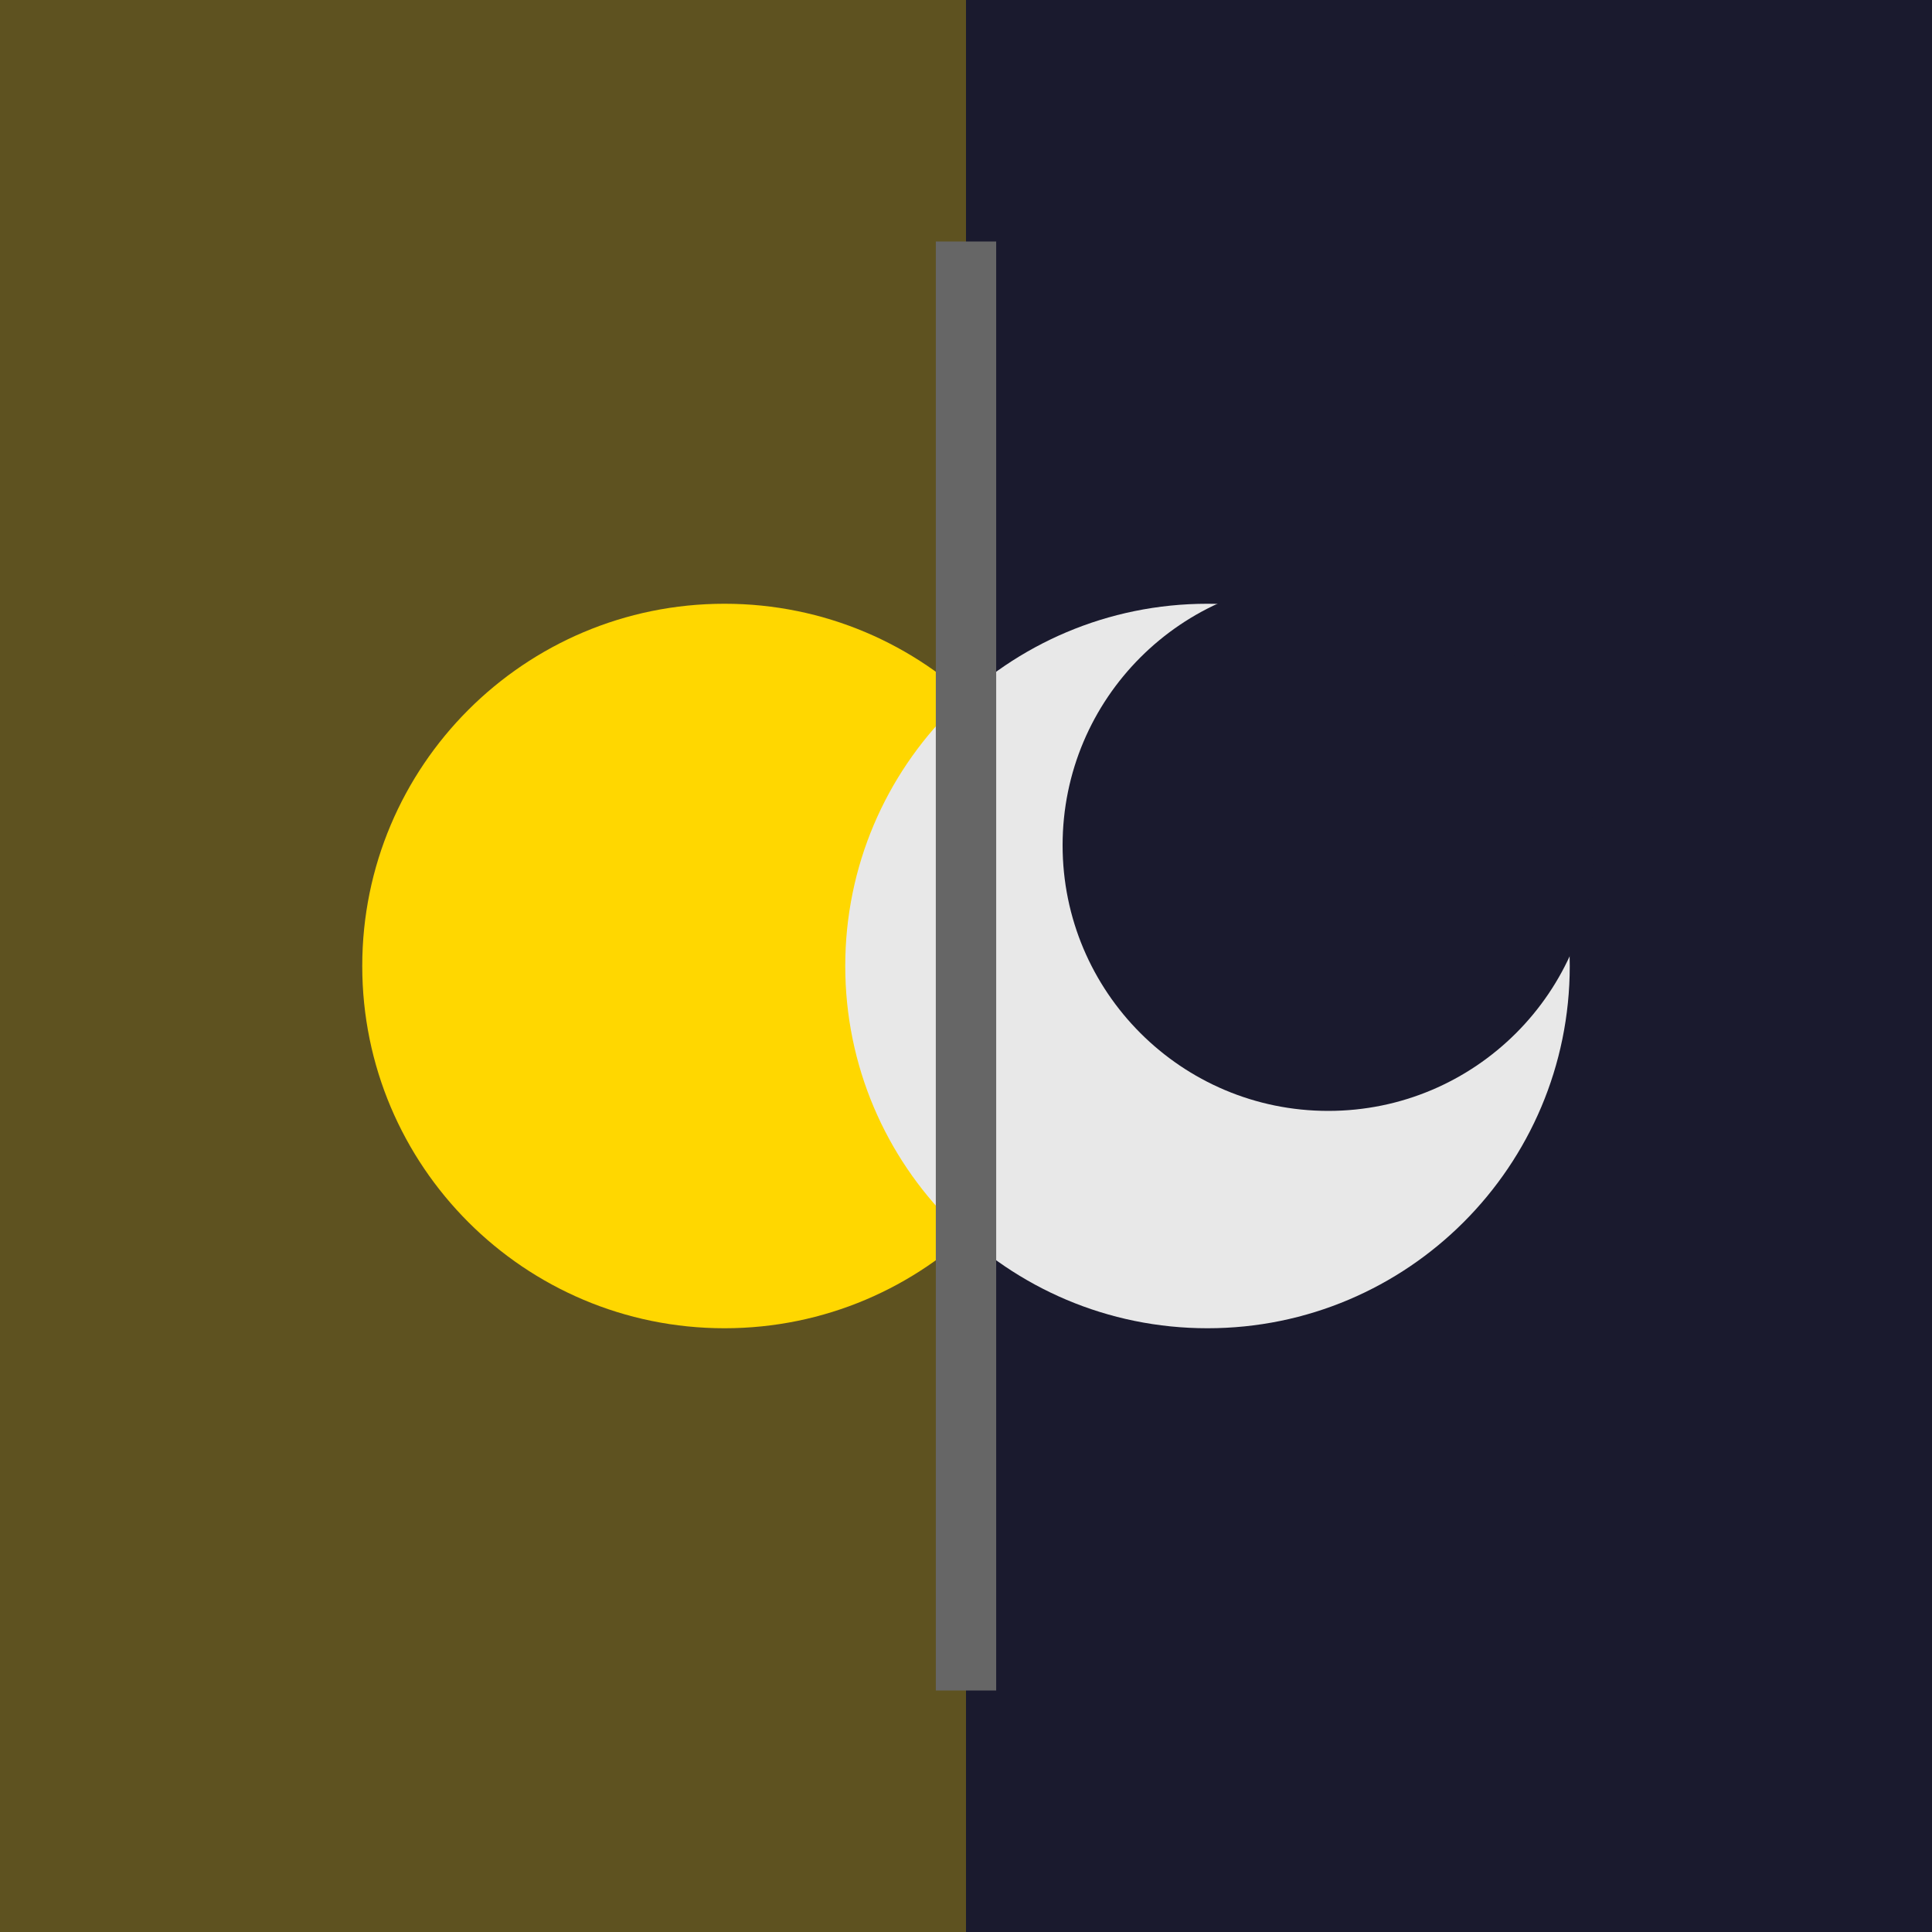
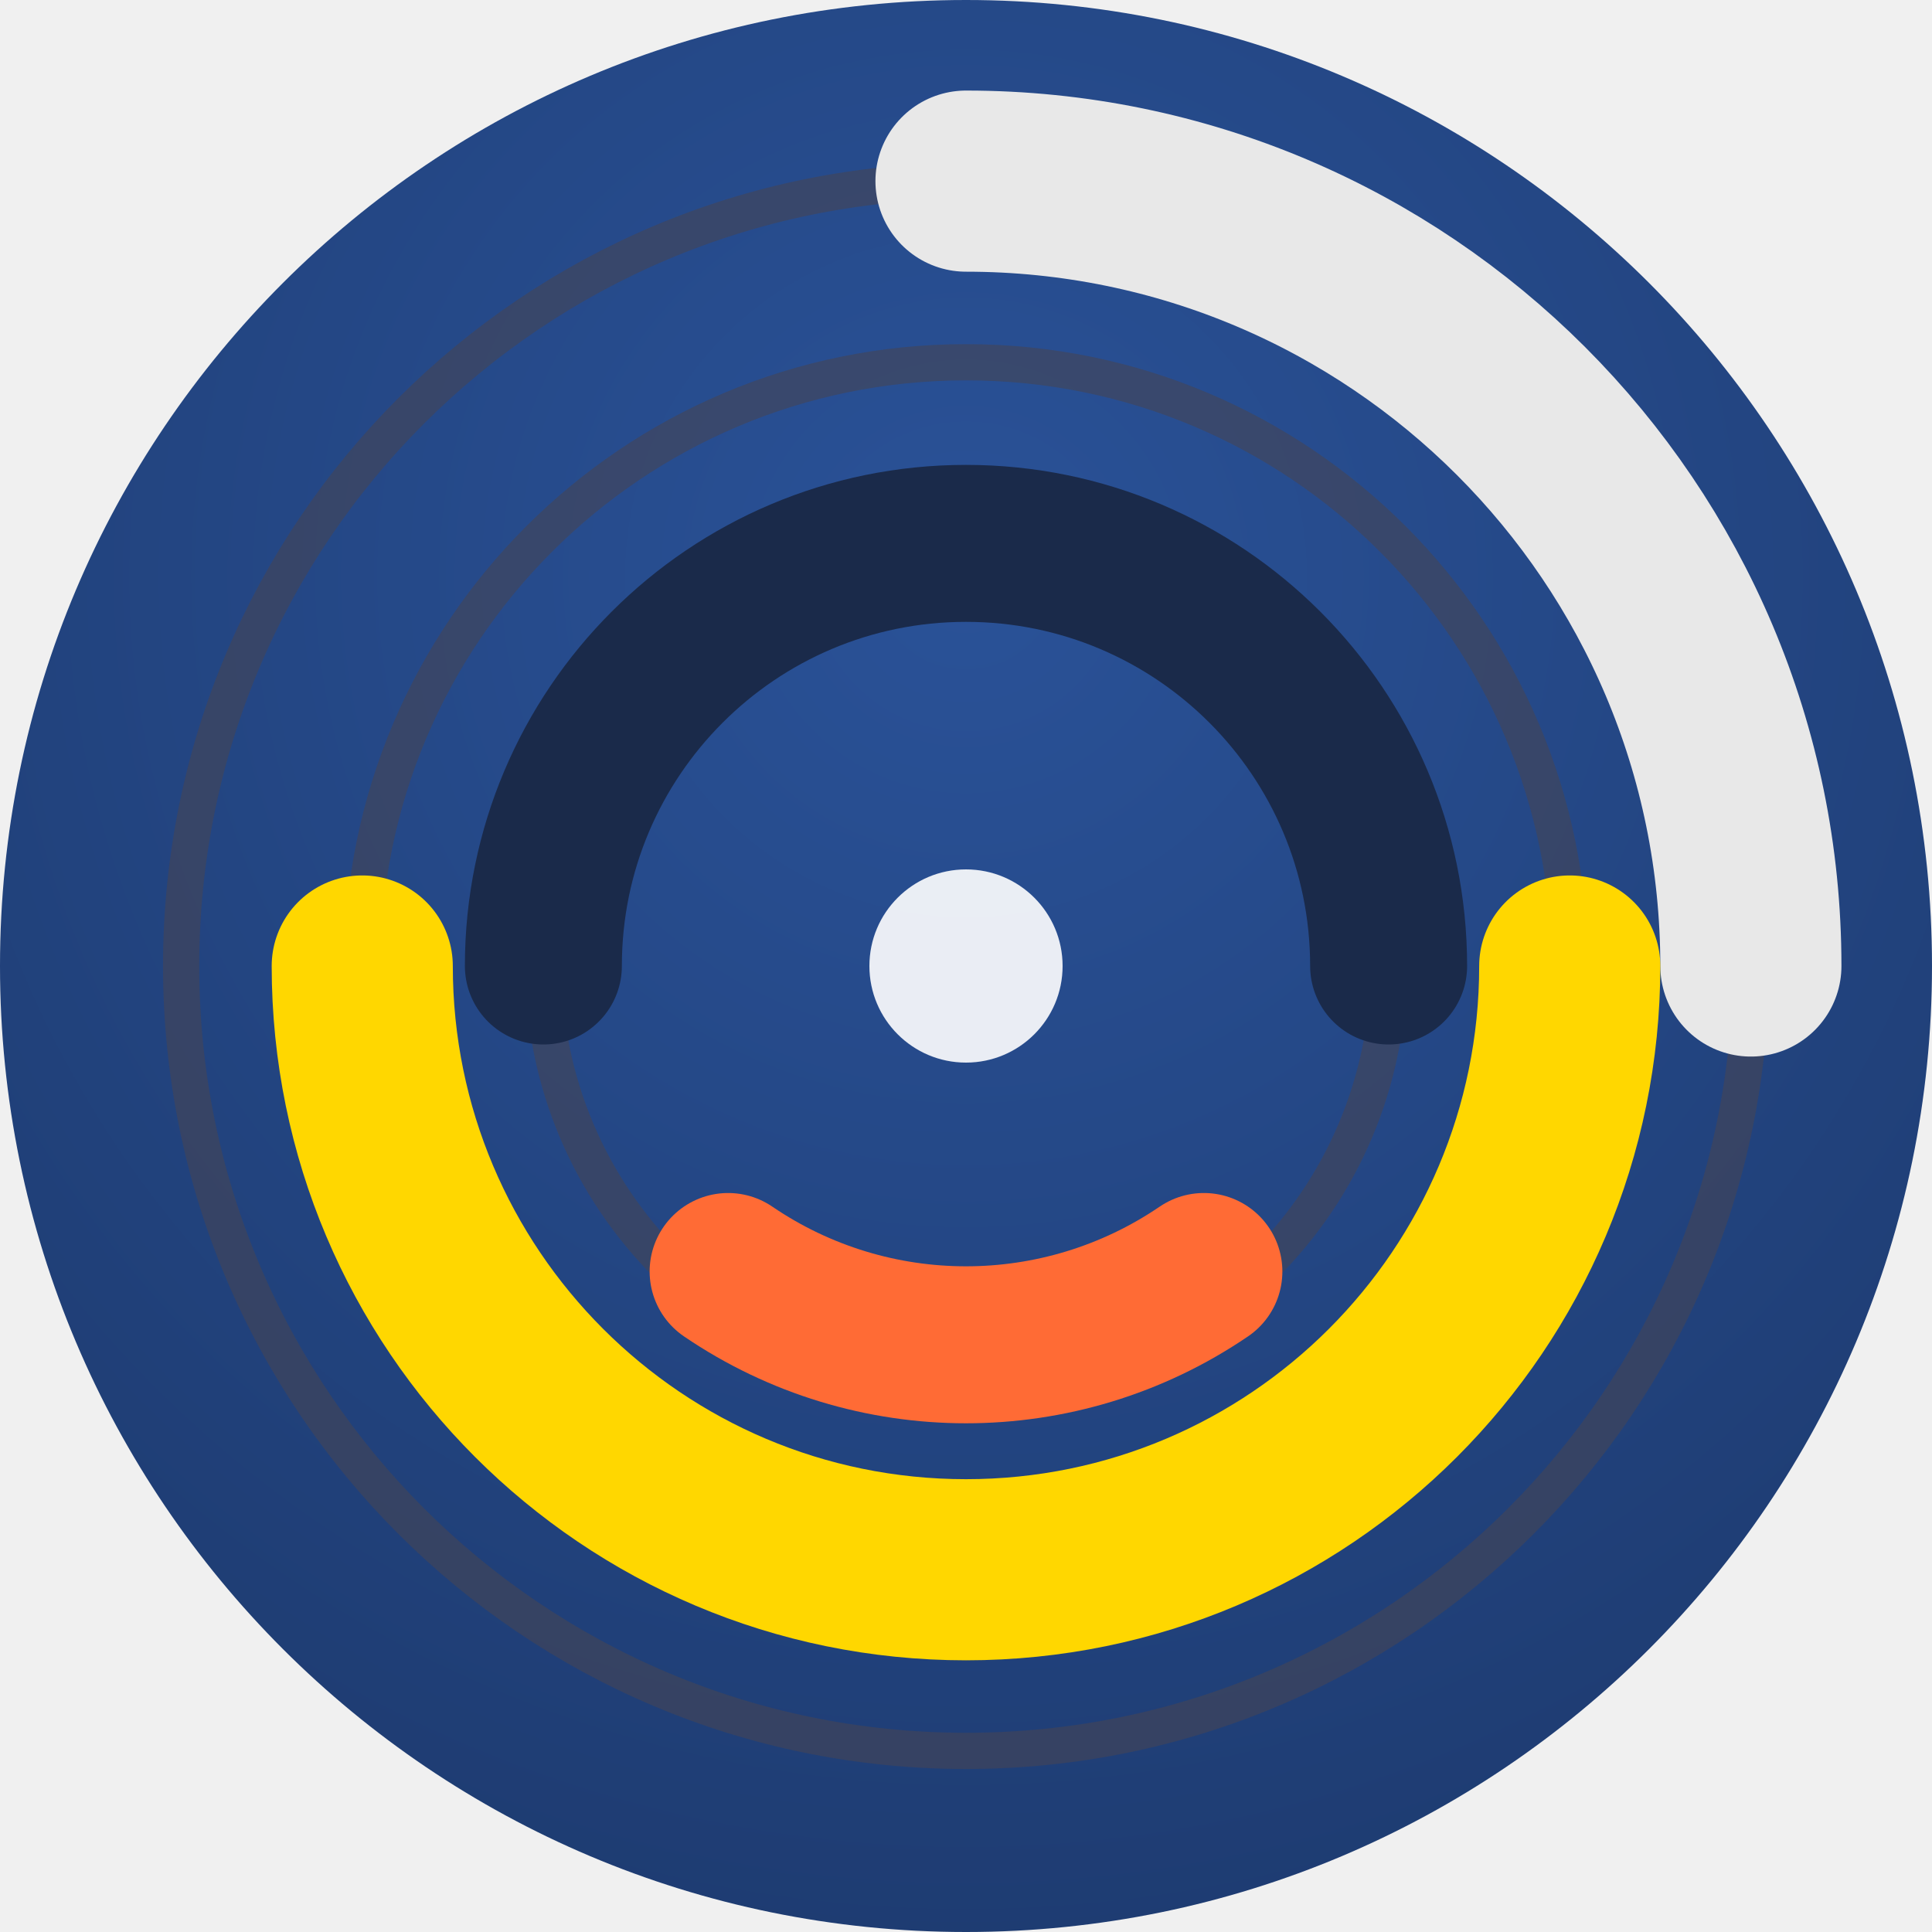
<svg xmlns="http://www.w3.org/2000/svg" viewBox="0 0 16 16" width="16" height="16">
-   <rect width="16" height="16" fill="#1a1a2e" />
-   <circle cx="6" cy="8" r="3" fill="#ffd700" />
-   <rect x="0" y="0" width="8" height="16" fill="#ffd700" opacity="0.3" />
-   <circle cx="10" cy="8" r="3" fill="#e8e8e8" />
-   <circle cx="11" cy="7" r="2.2" fill="#1a1a2e" />
-   <line x1="8" y1="2" x2="8" y2="14" stroke="#666" stroke-width="0.5" />
+   <defs>
+     <radialGradient id="bgGradient" cx="50%" cy="30%" r="70%">
+       <stop offset="0%" stop-color="#2a5298" />
+       <stop offset="100%" stop-color="#1e3c72" />
+     </radialGradient>
+   </defs>
+   <circle cx="8" cy="8" r="8" fill="url(#bgGradient)" />
+   <circle cx="8" cy="8" r="6.5" fill="none" stroke="#445" stroke-width="0.3" opacity="0.6" />
+   <circle cx="8" cy="8" r="5" fill="none" stroke="#445" stroke-width="0.3" opacity="0.6" />
+   <circle cx="8" cy="8" r="3.5" fill="none" stroke="#445" stroke-width="0.3" opacity="0.6" />
+   <path d="M 8 1.5 A 6.5 6.5 0 0 1 14.5 8" fill="none" stroke="#e8e8e8" stroke-width="1.5" stroke-linecap="round" />
+   <path d="M 3 8 A 5 5 0 0 0 13 8" fill="none" stroke="#ffd700" stroke-width="1.5" stroke-linecap="round" />
+   <path d="M 4.5 8 A 3.5 3.5 0 0 1 11.5 8" fill="none" stroke="#1a2a4a" stroke-width="1.3" stroke-linecap="round" />
+   <path d="M 6.03 10.53 A 3.5 3.5 0 0 0 9.97 10.53" fill="none" stroke="#ff6b35" stroke-width="1.3" stroke-linecap="round" />
+   <circle cx="8" cy="8" r="0.8" fill="#fff" opacity="0.9" />
</svg>
